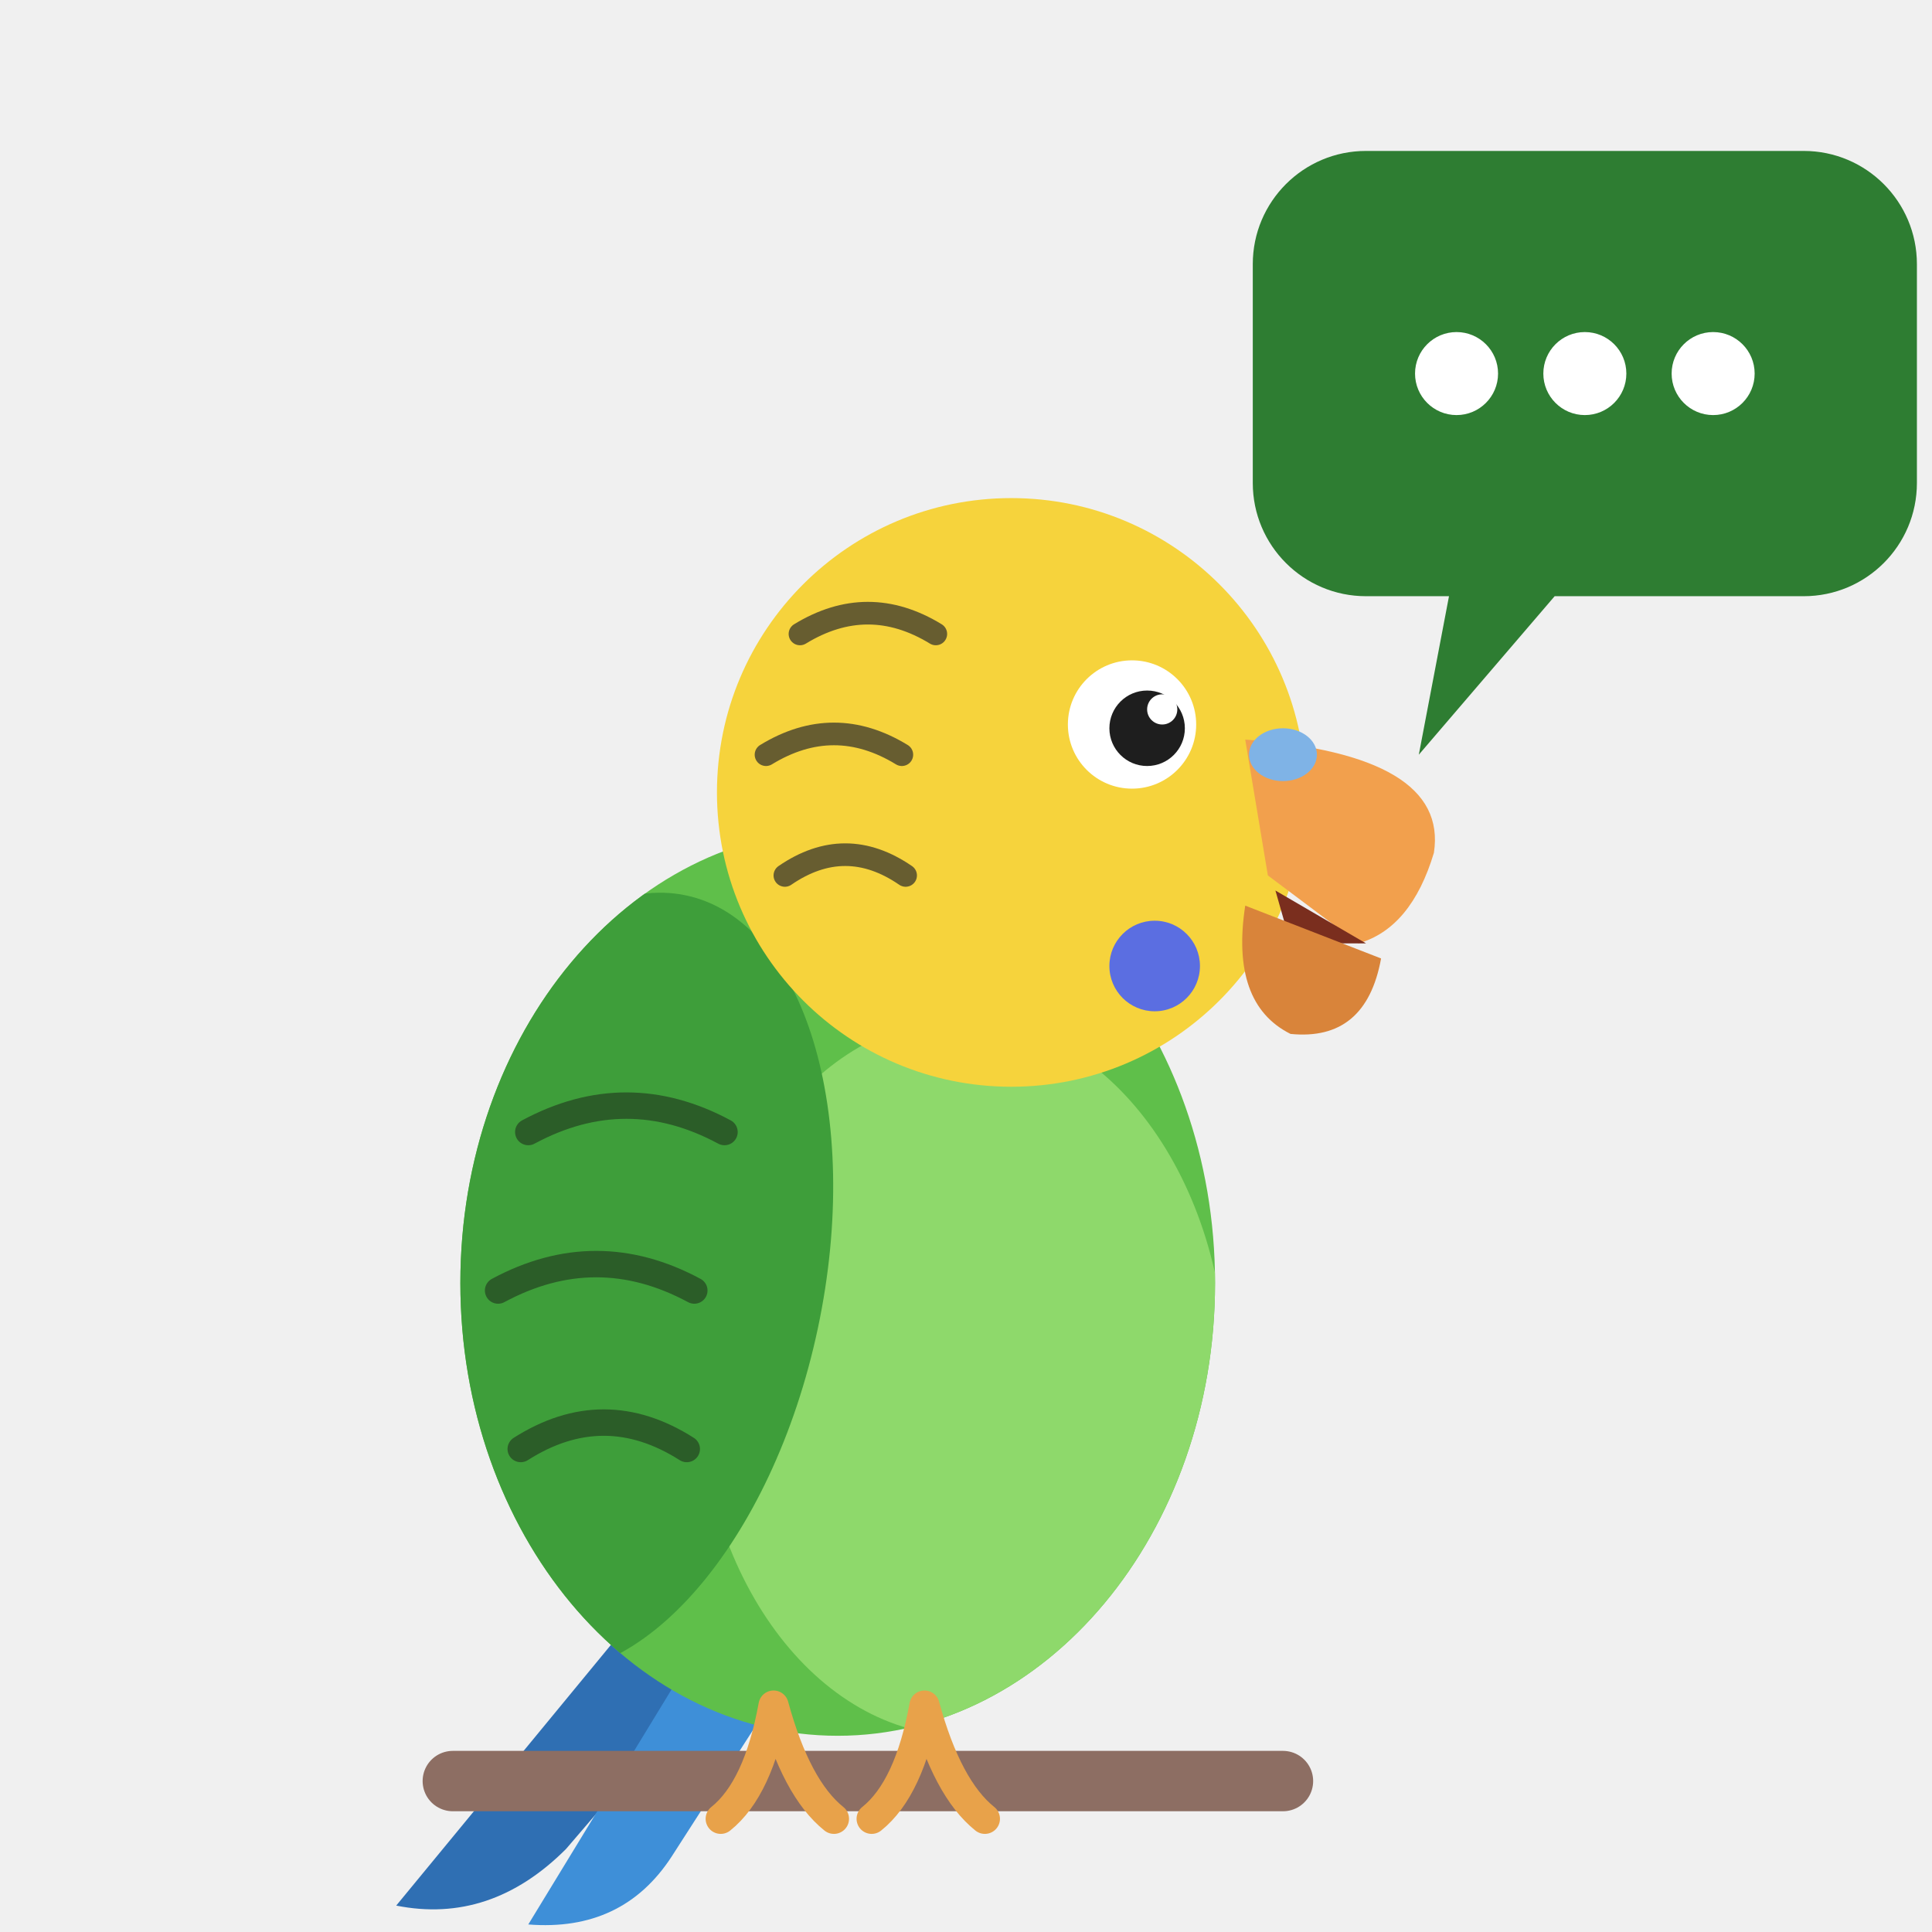
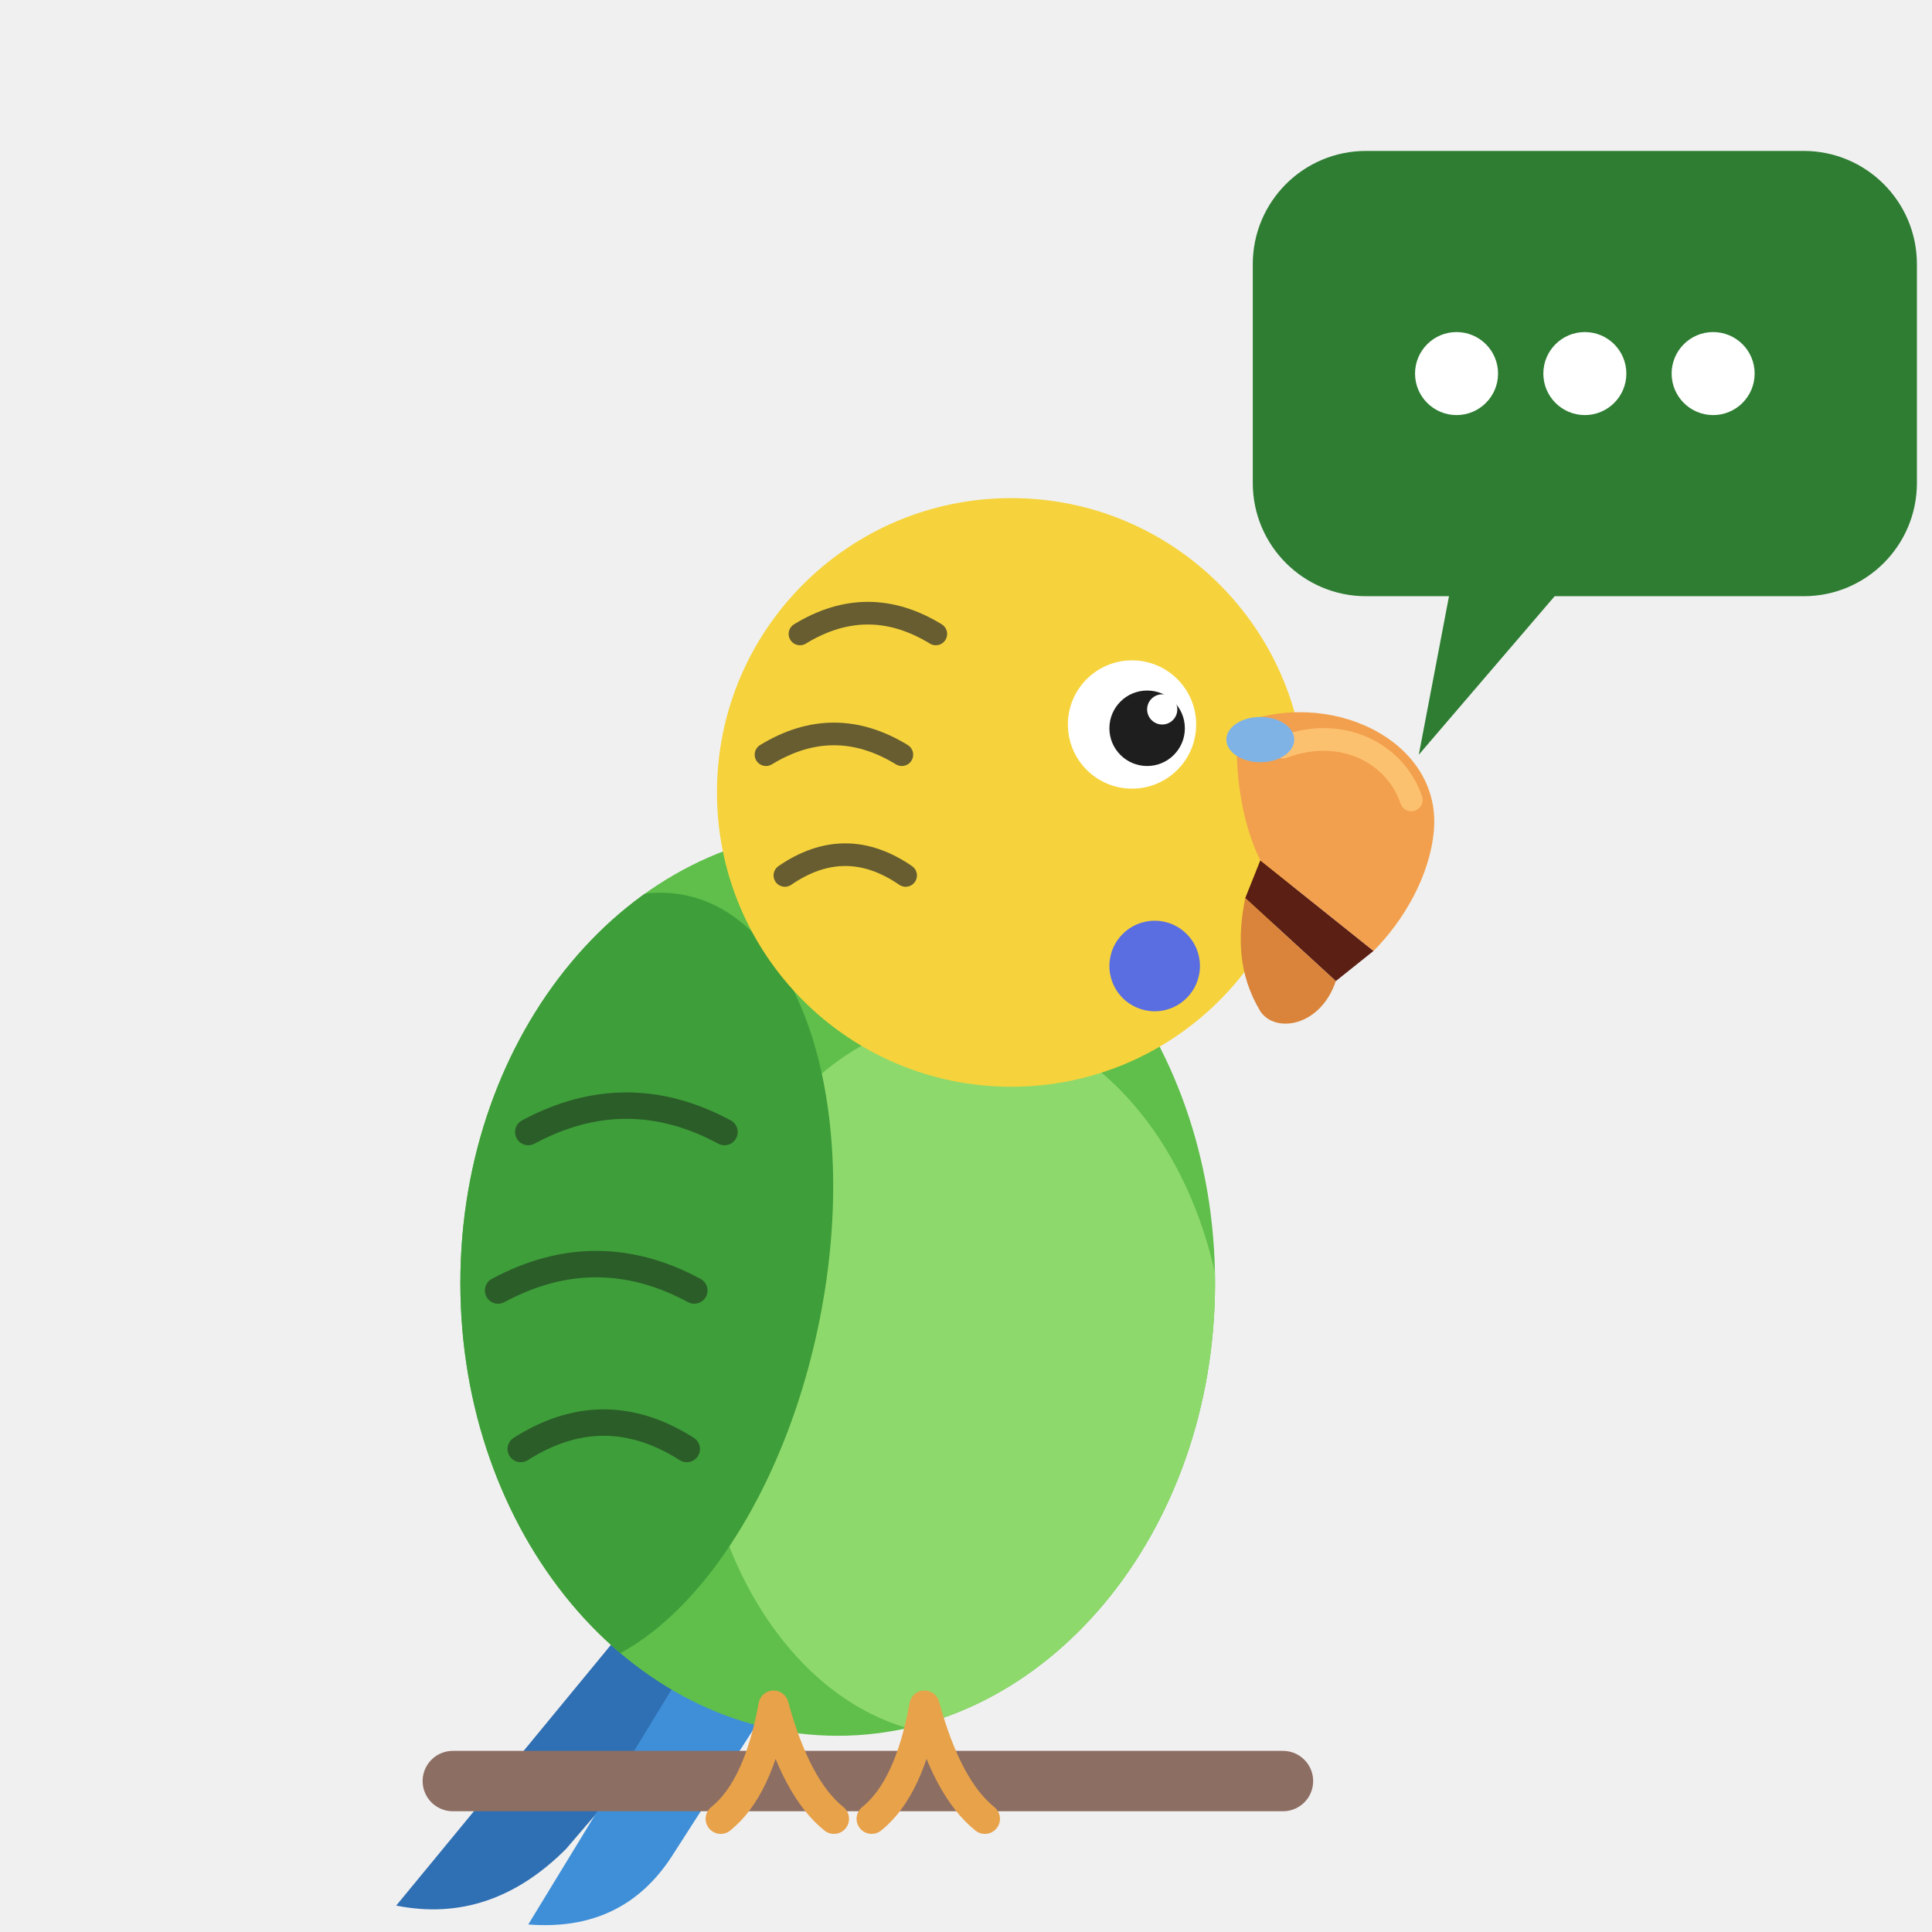
<svg xmlns="http://www.w3.org/2000/svg" viewBox="0 0 512 512" width="512" height="512">
  <defs>
    <clipPath id="corpo">
      <ellipse cx="222" cy="340" rx="100" ry="120" />
    </clipPath>
  </defs>
  <path d="M175 420 L105 505 Q130 510 150 490 L180 455 Z" fill="#2F6FB3" />
  <path d="M190 428 L140 510 Q165 512 178 492 L205 450 Z" fill="#3E8FD8" />
  <ellipse cx="222" cy="340" rx="100" ry="120" fill="#5FBF4A" />
  <g clip-path="url(#corpo)">
    <ellipse cx="255" cy="365" rx="70" ry="95" fill="#8ED96B" />
    <ellipse cx="160" cy="340" rx="58" ry="105" transform="rotate(12 160 340)" fill="#3E9E3A" />
    <path d="M140 300 q26 -14 52 0 M132 342 q26 -14 52 0 M138 384 q22 -14 44 0" stroke="#2B5D28" stroke-width="7" fill="none" stroke-linecap="round" />
  </g>
  <path d="M120 472 H340" stroke="#8D6E63" stroke-width="16" stroke-linecap="round" />
  <path d="M205 452 q-4 22 -14 30 M205 452 q6 22 16 30 M245 452 q-4 22 -14 30 M245 452 q6 22 16 30" stroke="#E8A24A" stroke-width="8" fill="none" stroke-linecap="round" />
  <circle cx="268" cy="210" r="78" fill="#F6D33C" />
  <path d="M212 168 q18 -11 36 0 M203 200 q18 -11 36 0 M208 232 q16 -11 32 0" stroke="#2B2B2B" stroke-width="6" fill="none" stroke-linecap="round" opacity="0.7" />
  <circle cx="306" cy="256" r="12" fill="#5B6EE1" />
  <circle cx="300" cy="192" r="17" fill="#FFFFFF" />
  <circle cx="304" cy="193" r="10" fill="#1E1E1E" />
  <circle cx="308" cy="188" r="4" fill="#FFFFFF" />
-   <path d="M330 196 Q384 200 380 226 Q374 246 360 250 L336 232 Z" fill="#F2A04D" />
-   <path d="M338 236 L362 250 L342 250 Z" fill="#7A2E1E" />
-   <path d="M330 240 L366 254 Q362 276 342 274 Q326 266 330 240 Z" fill="#D9843A" />
-   <ellipse cx="340" cy="200" rx="9" ry="7" fill="#7FB3E6" />
+   <path d="M334 228 L364 252 L354 260 L330 238 Z" fill="#5C1F14" />
+   <path d="M330 238 L354 260 C350 272 338 274 334 268 C328 258 328 248 330 238 Z" fill="#D9843A" />
+   <path d="M328 192 C352 182 382 196 380 220 C379 232 372 244 364 252 L334 228 C329 218 327 204 328 192 Z" fill="#F2A04D" />
+   <path d="M340 198 C356 192 370 200 374 212" stroke="#FFC978" stroke-width="6" fill="none" stroke-linecap="round" opacity="0.8" />
+   <ellipse cx="334" cy="196" rx="9" ry="6" fill="#7FB3E6" />
  <path d="M362 40 H478 a30 30 0 0 1 30 30 V128 a30 30 0 0 1 -30 30 H412 L376 200 L384 158 H362 a30 30 0 0 1 -30 -30 V70 a30 30 0 0 1 30 -30 Z" fill="#2E7D32" />
  <circle cx="386" cy="99" r="11" fill="#FFFFFF" />
  <circle cx="420" cy="99" r="11" fill="#FFFFFF" />
  <circle cx="454" cy="99" r="11" fill="#FFFFFF" />
</svg>
